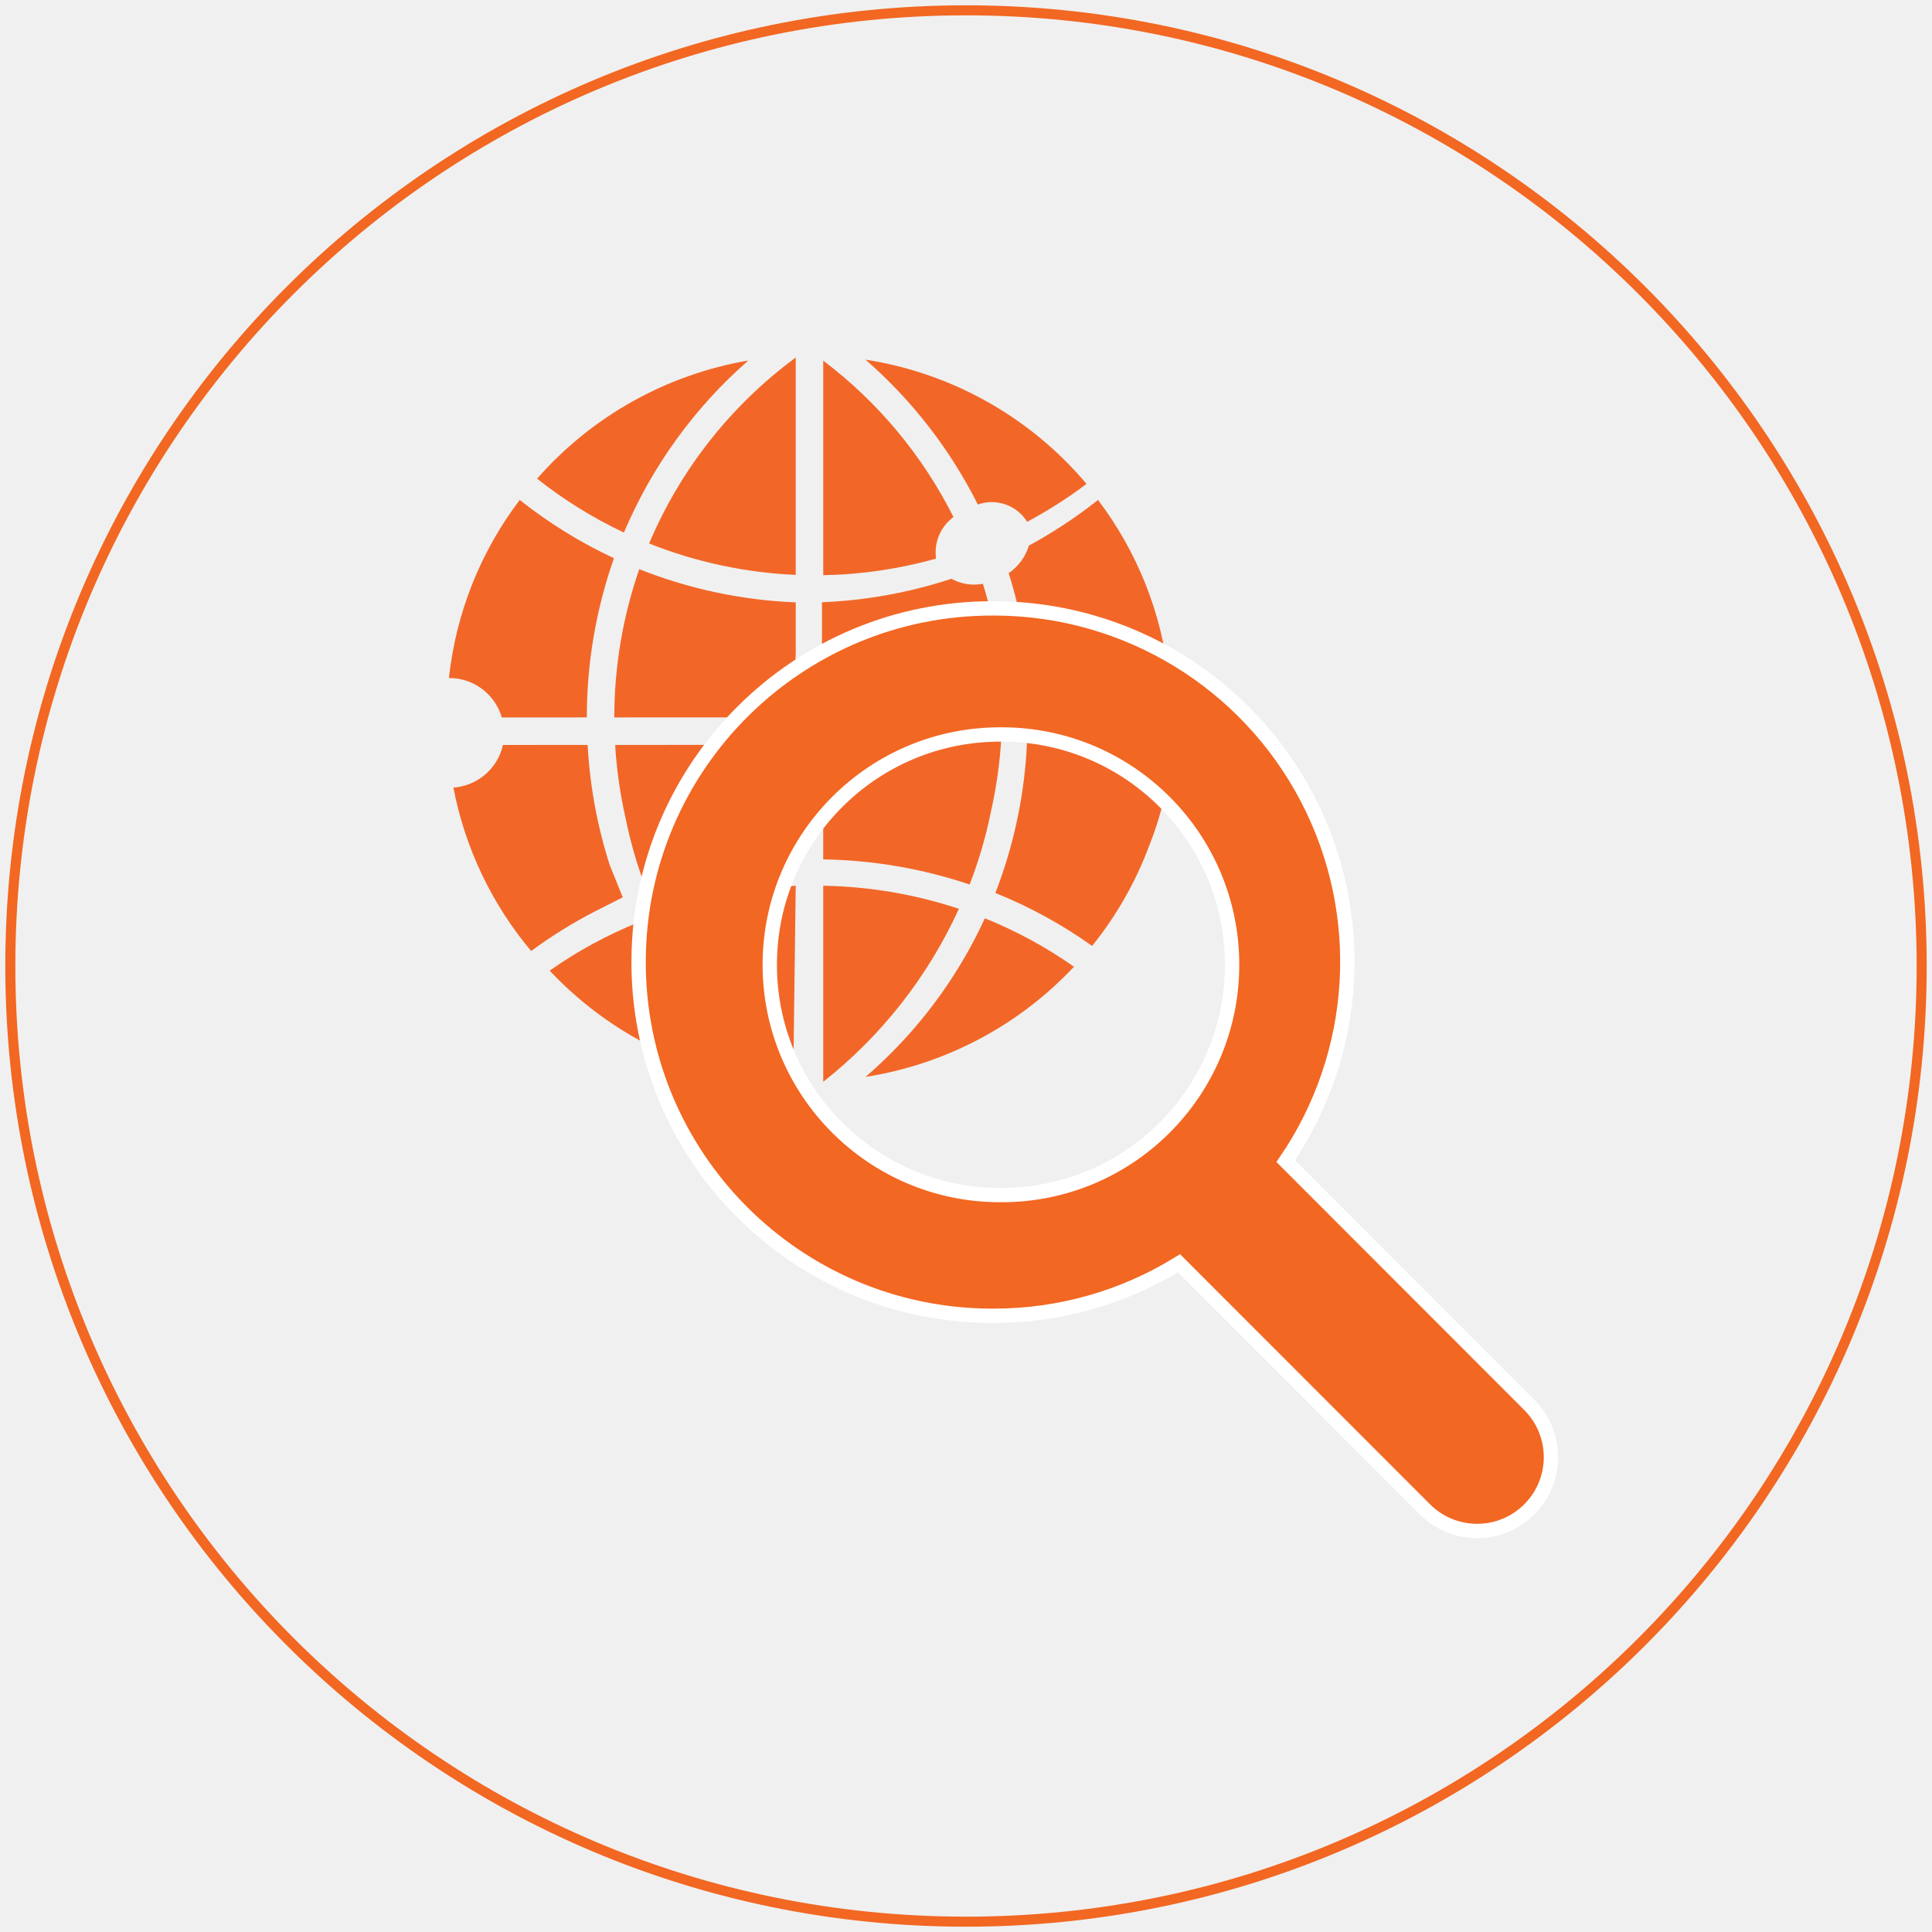
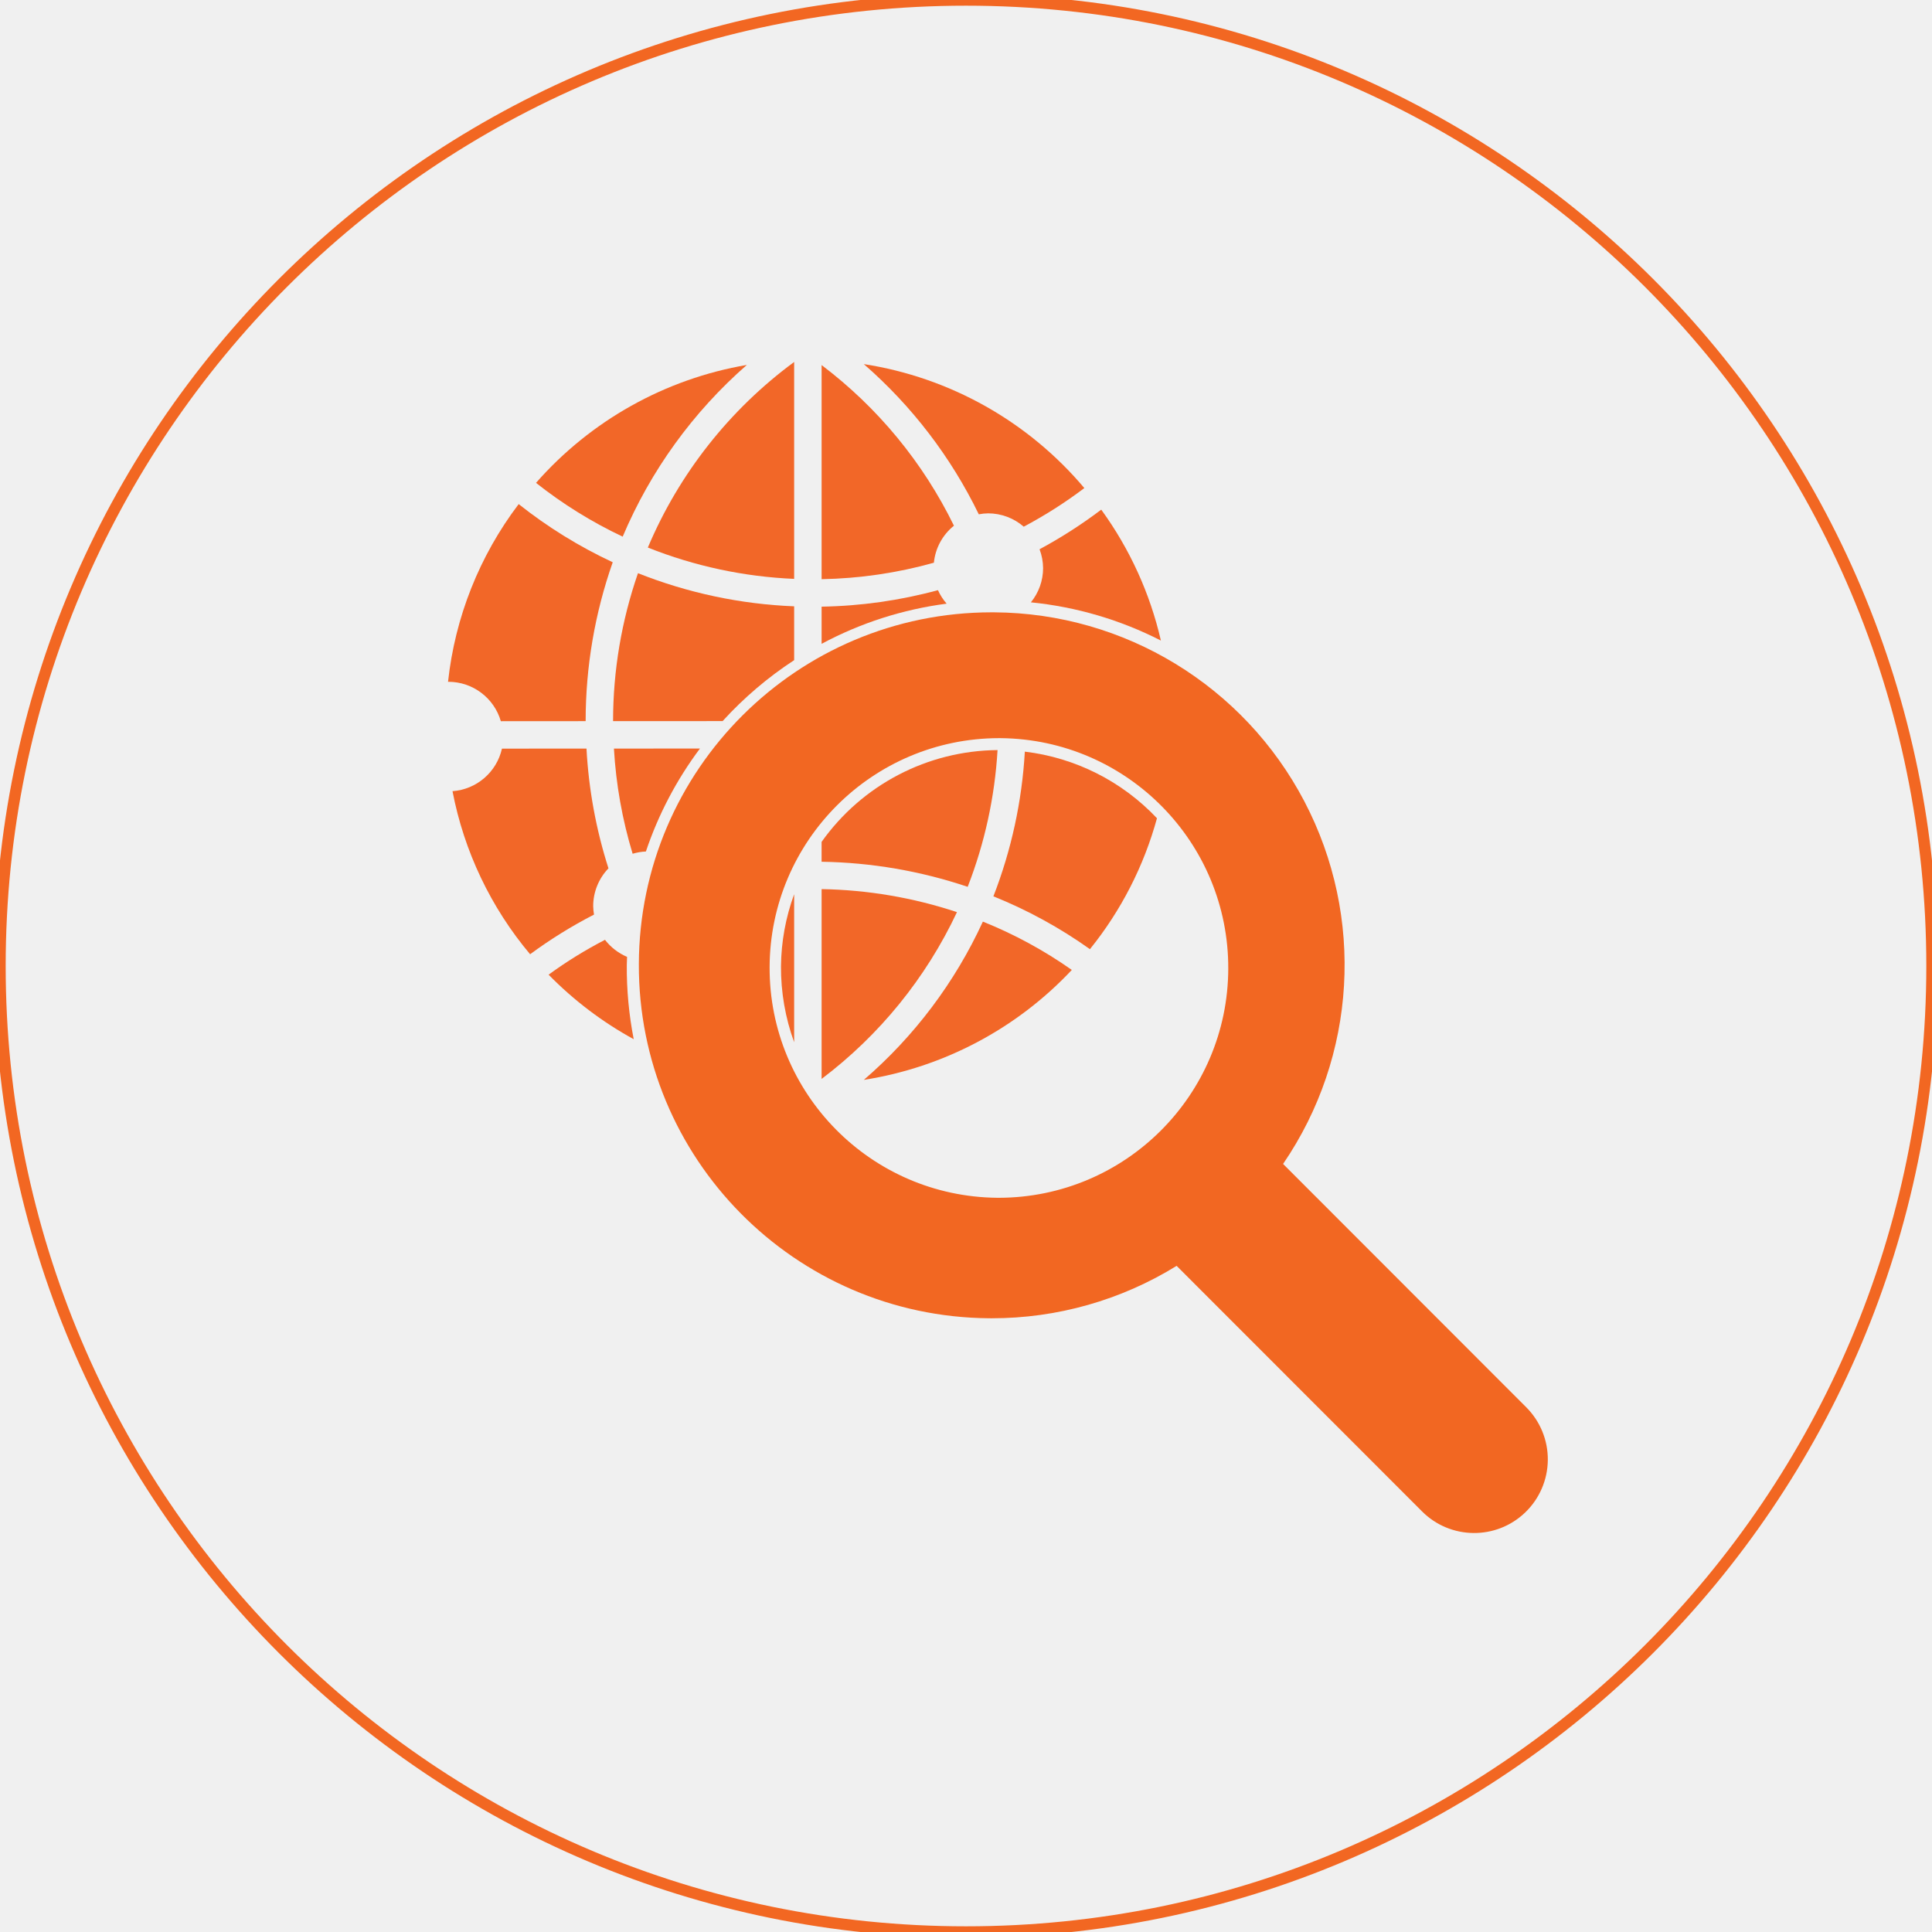
- <svg xmlns="http://www.w3.org/2000/svg" id="Layer_1" data-name="Layer 1" viewBox="0 0 134.768 134.768">
+ <svg xmlns="http://www.w3.org/2000/svg" id="Layer_1" data-name="Layer 1" viewBox="0 0 170 170">
  <defs>
-     <style>.SVG_ServicesMarketing1,.SVG_ServicesMarketing3{fill:none;}.SVG_ServicesMarketing1{stroke:#f26722;stroke-width:0.7px;}.SVG_ServicesMarketing1,.SVG_ServicesMarketing4{stroke-miterlimit:10;}.SVG_ServicesMarketing2{fill:#f26728;}.SVG_ServicesMarketing4{fill:#f26722;stroke:#fff;}</style>
+     <style>.SearchIcon-1,.SearchIcon-3{fill:none;}.SearchIcon-1{stroke:#f26722;stroke-miterlimit:10;stroke-width:1;}.SearchIcon-2{fill:#f26728;}.SearchIcon-4{fill:#f26722;}</style>
  </defs>
  <g id="seo">
-     <circle class="SVG_ServicesMarketing1" cx="67.384" cy="67.384" r="66.664" />
-     <path class="SVG_ServicesMarketing2" d="M42.529,60.334A33.38,33.38,0,0,1,40.992,51.963l-5.908.003a3.823,3.823,0,0,1-3.457,2.974,25.061,25.061,0,0,0,5.424,11.399A32.714,32.714,0,0,1,41.519,63.566l1.922-.972Z" />
-     <path class="SVG_ServicesMarketing2" d="M52.2,25.147a25.285,25.285,0,0,0-14.736,8.243,31.224,31.224,0,0,0,6.058,3.76A33.02,33.02,0,0,1,52.2,25.147Z" />
-     <path class="SVG_ServicesMarketing2" d="M35.006,50.049l5.928-.004a33.48,33.48,0,0,1,1.893-11.106,33.136,33.136,0,0,1-6.574-4.065A25.011,25.011,0,0,0,31.314,47.298l.03-.003A3.822,3.822,0,0,1,35.006,50.049Z" />
-     <path class="SVG_ServicesMarketing2" d="M60.379,75.12a25.306,25.306,0,0,0,14.537-7.685,30.662,30.662,0,0,0-6.217-3.378A32.564,32.564,0,0,1,60.379,75.12Z" />
-     <path class="SVG_ServicesMarketing2" d="M45.28,37.911a31.171,31.171,0,0,0,10.227,2.189V24.939A31.182,31.182,0,0,0,45.28,37.911Z" />
-     <path class="SVG_ServicesMarketing2" d="M57.426,61.785l0,13.677a32.589,32.589,0,0,0,9.462-12.068A31.742,31.742,0,0,0,57.426,61.785Z" />
+     <circle class="SearchIcon-1" cx="85" cy="85" r="85" />
+     <path class="SearchIcon-2" d="M55.176,84.196a4.838,4.838,0,0,1-1.943-1.5,38.169,38.169,0,0,0-4.961,3.067,31.982,31.982,0,0,0,7.49,5.679,32.762,32.762,0,0,1-.61-6.512C55.155,84.684,55.169,84.441,55.176,84.196Z" />
+     <path class="SearchIcon-2" d="M52.196,79.737a4.795,4.795,0,0,1,1.344-3.33,42.021,42.021,0,0,1-1.934-10.538l-7.438.004a4.812,4.812,0,0,1-4.351,3.744,31.548,31.548,0,0,0,6.828,14.349,41.183,41.183,0,0,1,5.624-3.49A4.778,4.778,0,0,1,52.196,79.737Z" />
+     <path class="SearchIcon-2" d="M55.666,75.123a4.772,4.772,0,0,1,1.167-.198,32.314,32.314,0,0,1,4.757-9.06l-7.569.004A39.743,39.743,0,0,0,55.666,75.123Z" />
+     <path class="SearchIcon-2" d="M69.879,91.708V78.682a19.012,19.012,0,0,0-1.159,6.349A19.231,19.231,0,0,0,69.879,91.708Z" />
+     <path class="SearchIcon-2" d="M65.716,32.111A31.83,31.83,0,0,0,47.165,42.488a39.306,39.306,0,0,0,7.626,4.733A41.568,41.568,0,0,1,65.716,32.111Z" />
+     <path class="SearchIcon-2" d="M53.945,63.455l9.638-.005a32.734,32.734,0,0,1,6.296-5.362V53.351a41.701,41.701,0,0,1-13.742-2.915A39.814,39.814,0,0,0,53.945,63.455Z" />
+     <path class="SearchIcon-2" d="M44.07,63.46l7.462-.005a42.146,42.146,0,0,1,2.383-13.981,41.714,41.714,0,0,1-8.276-5.117,31.486,31.486,0,0,0-6.216,15.639l.038-.004A4.811,4.811,0,0,1,44.07,63.46Z" />
+     <path class="SearchIcon-2" d="M76.011,95.02A31.856,31.856,0,0,0,94.311,85.346a38.599,38.599,0,0,0-7.826-4.252A40.994,40.994,0,0,1,76.011,95.02Z" />
+     <path class="SearchIcon-2" d="M87.411,78.87A41.079,41.079,0,0,1,95.905,83.519a31.63,31.63,0,0,0,5.899-11.52A19.119,19.119,0,0,0,90.177,66.138,41.784,41.784,0,0,1,87.411,78.87Z" />
+     <path class="SearchIcon-2" d="M91.784,49.999a4.775,4.775,0,0,1-1.074,3.002,32.09,32.09,0,0,1,11.439,3.363,31.627,31.627,0,0,0-5.249-11.519A41.969,41.969,0,0,1,91.472,48.33,4.779,4.779,0,0,1,91.784,49.999Z" />
+     <path class="SearchIcon-2" d="M57.005,48.18a39.241,39.241,0,0,0,12.874,2.756V31.85A39.254,39.254,0,0,0,57.005,48.18Z" />
+     <path class="SearchIcon-2" d="M83.939,46.257A39.354,39.354,0,0,0,72.294,32.124V50.964A39.267,39.267,0,0,0,82.174,49.515,4.78,4.78,0,0,1,83.939,46.257Z" />
+     <path class="SearchIcon-2" d="M86.125,45.254a4.855,4.855,0,0,1,.831-.084,4.784,4.784,0,0,1,3.124,1.174,39.568,39.568,0,0,0,5.333-3.398A31.718,31.718,0,0,0,76.008,32.038,41.613,41.613,0,0,1,86.125,45.254Z" />
+     <path class="SearchIcon-2" d="M82.533,51.929a41.65,41.65,0,0,1-10.239,1.452v3.27a32.032,32.032,0,0,1,11.001-3.534A4.819,4.819,0,0,1,82.533,51.929Z" />
+     <path class="SearchIcon-2" d="M72.294,78.234V94.935A39.381,39.381,0,0,0,84.205,80.26,39.958,39.958,0,0,0,72.294,78.234Z" />
+     <path class="SearchIcon-2" d="M87.776,66.001a19.173,19.173,0,0,0-15.483,8.079v1.747a42.32,42.32,0,0,1,12.855,2.207A39.576,39.576,0,0,0,87.776,66.001Z" />
+     <path class="SearchIcon-3" d="M87.896,64.95a20.223,20.223,0,0,0-.15,40.445l.158.001a20.223,20.223,0,0,0,.144-40.445ZM72.294,74.08a19.173,19.173,0,0,1,15.483-8.079A39.576,39.576,0,0,1,85.149,78.033a42.318,42.318,0,0,0-12.855-2.207ZM69.879,91.708a19.232,19.232,0,0,1-1.159-6.676,19.013,19.013,0,0,1,1.159-6.349Zm2.415,3.227V78.234a39.957,39.957,0,0,1,11.912,2.026A39.382,39.382,0,0,1,72.294,94.935Zm3.717.084A40.993,40.993,0,0,0,86.485,81.094a38.6,38.6,0,0,1,7.826,4.252A31.856,31.856,0,0,1,76.011,95.02Zm25.793-23.021a31.63,31.63,0,0,1-5.899,11.52,41.079,41.079,0,0,0-8.493-4.649,41.786,41.786,0,0,0,2.766-12.732A19.118,19.118,0,0,1,101.804,71.999Z" />
+     <path class="SearchIcon-4" d="M134.299,123.83l-21.398-21.413a31.027,31.027,0,0,0-25.416-48.537l-.235-.001a31.059,31.059,0,0,0-.226,62.117l.235.001a30.903,30.903,0,0,0,16.275-4.612l21.596,21.608a6.481,6.481,0,0,0,9.073.093l0,0A6.481,6.481,0,0,0,134.299,123.83ZM87.904,105.396l-.158-.001a20.223,20.223,0,0,1,.15-40.445l.153.001a20.223,20.223,0,0,1-.144,40.445Z" />
  </g>
-   <path class="SVG_ServicesMarketing2" d="M55.507,61.785,55.328,75.55a31.283,31.283,0,0,1-9.462-11.658A33.539,33.539,0,0,1,55.507,61.785Z" />
-   <path class="SVG_ServicesMarketing2" d="M52.88,75.392a25.306,25.306,0,0,1-14.537-7.685,30.662,30.662,0,0,1,6.217-3.378A32.564,32.564,0,0,0,52.88,75.392Z" />
-   <path class="SVG_ServicesMarketing2" d="M48.923,51.96l-6.012.003a31.516,31.516,0,0,0,.725,5.103,31.016,31.016,0,0,0,1.481,5.058A33.618,33.618,0,0,1,55.328,60.37V51.818Z" />
-   <path class="SVG_ServicesMarketing2" d="M63.831,51.536l6.012.003a31.516,31.516,0,0,1-.725,5.103,31.019,31.019,0,0,1-1.481,5.058,33.618,33.618,0,0,0-10.212-1.753V51.394Z" />
-   <path class="SVG_ServicesMarketing2" d="M81.478,54.305a4.065,4.065,0,0,1-3.751-2.857l-6.086.173c-.008.29-.028.577-.04.866a33.151,33.151,0,0,1-2.167,9.804,32.632,32.632,0,0,1,6.747,3.693,25.066,25.066,0,0,0,3.973-6.968A22.842,22.842,0,0,0,81.478,54.305Z" />
-   <path class="SVG_ServicesMarketing2" d="M44.591,39.704a31.628,31.628,0,0,0-1.741,10.342l7.349-.004,5.13.004.179-4.504V42.019A33.127,33.127,0,0,1,44.591,39.704Z" />
-   <path class="SVG_ServicesMarketing2" d="M66.366,40.372A33.17,33.17,0,0,1,57.338,42.01v3.764l.088,4.263,4.978-.004,7.591.004a31.652,31.652,0,0,0-1.432-9.314A3.282,3.282,0,0,1,66.366,40.372Z" />
-   <path class="SVG_ServicesMarketing2" d="M66.509,36.064a31.276,31.276,0,0,0-9.083-10.907v14.966a31.193,31.193,0,0,0,7.849-1.151c.002-.024.011-.045.014-.068A3.07,3.07,0,0,1,66.509,36.064Z" />
-   <path class="SVG_ServicesMarketing2" d="M71.649,36.398l0.0 0a31.366,31.366,0,0,0,4.142-2.644A25.196,25.196,0,0,0,60.376,25.089a33.066,33.066,0,0,1,7.833,10.104A2.905,2.905,0,0,1,71.649,36.398Z" />
-   <path class="SVG_ServicesMarketing2" d="M76.593,34.875a33.259,33.259,0,0,1-4.82,3.181A3.603,3.603,0,0,1,70.361,39.981a33.524,33.524,0,0,1,1.551,10.065l5.928.004a3.822,3.822,0,0,1,3.662-2.755l.03.003A25.011,25.011,0,0,0,76.593,34.875Z" />
-   <path class="SVG_ServicesMarketing4" d="M106.681,98.006,89.684,80.996A24.647,24.647,0,0,0,69.494,42.439l-.186-0a24.672,24.672,0,0,0-.18,49.344l.186.001a24.549,24.549,0,0,0,12.928-3.664l17.156,17.165a5.148,5.148,0,0,0,7.207.074l0,0A5.148,5.148,0,0,0,106.681,98.006ZM69.826,83.362l-.126-0a16.064,16.064,0,0,1,.119-32.128l.121 0a16.064,16.064,0,0,1-.115,32.128Z" />
</svg>
